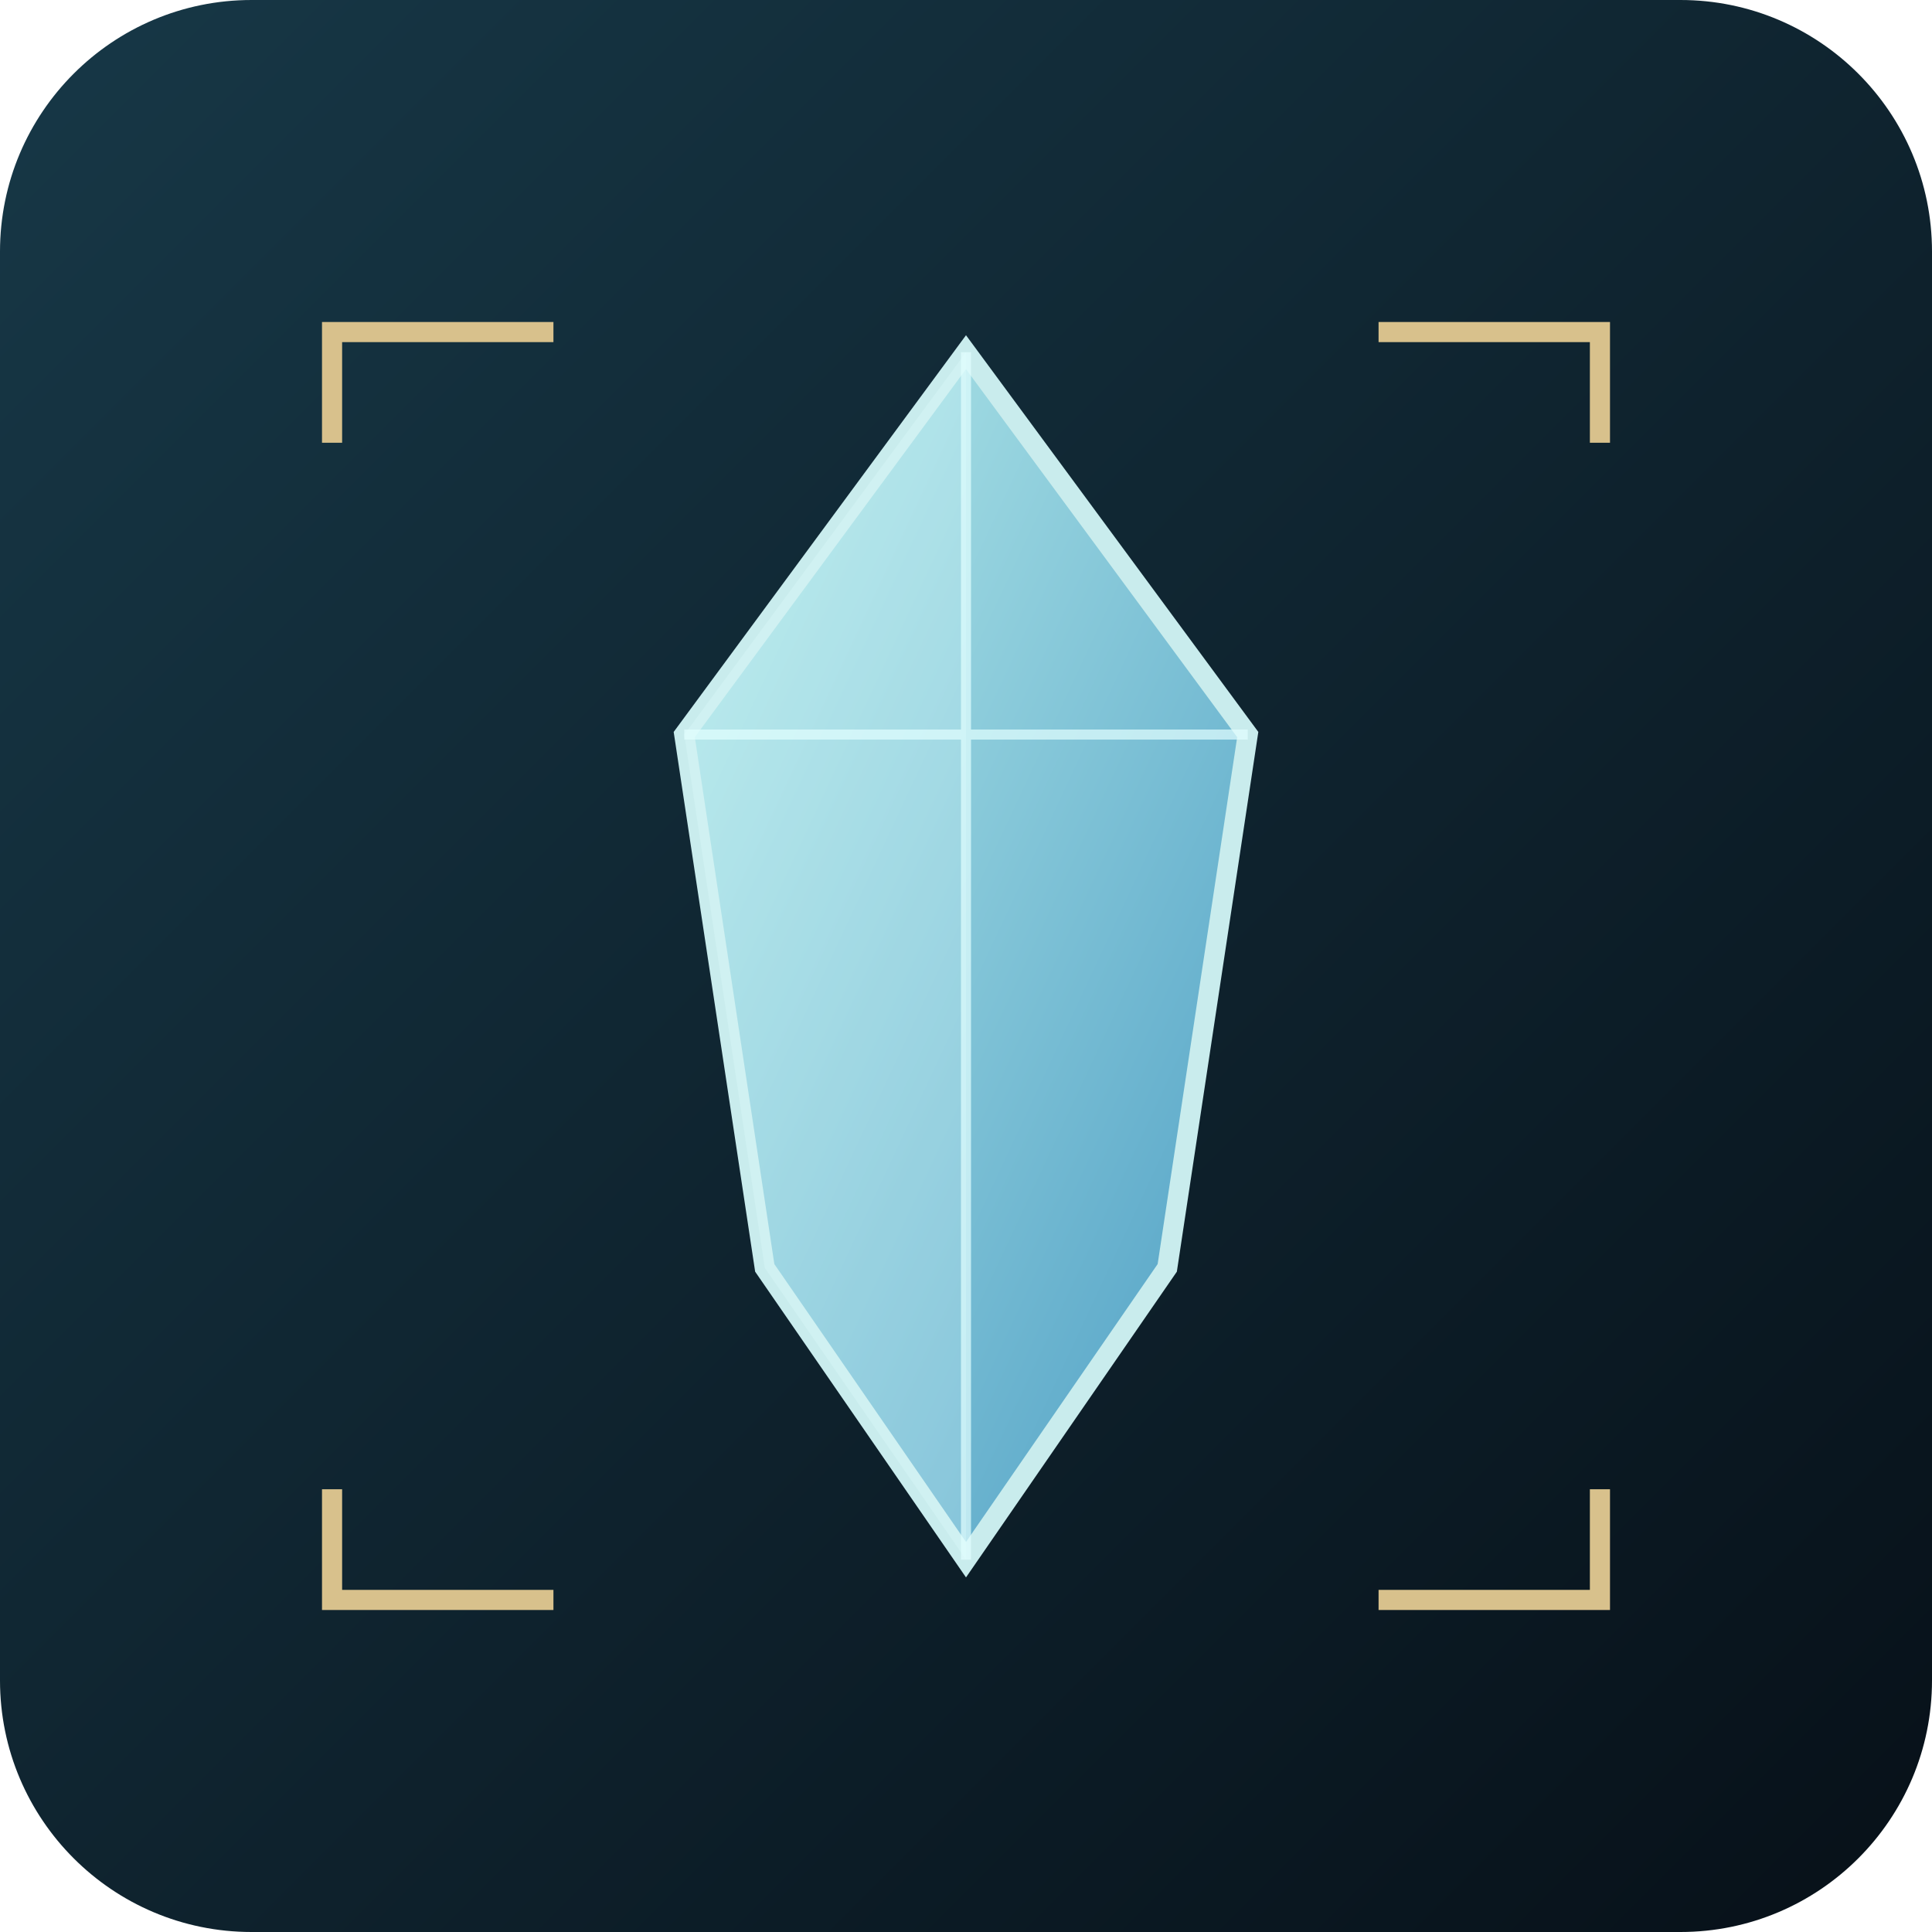
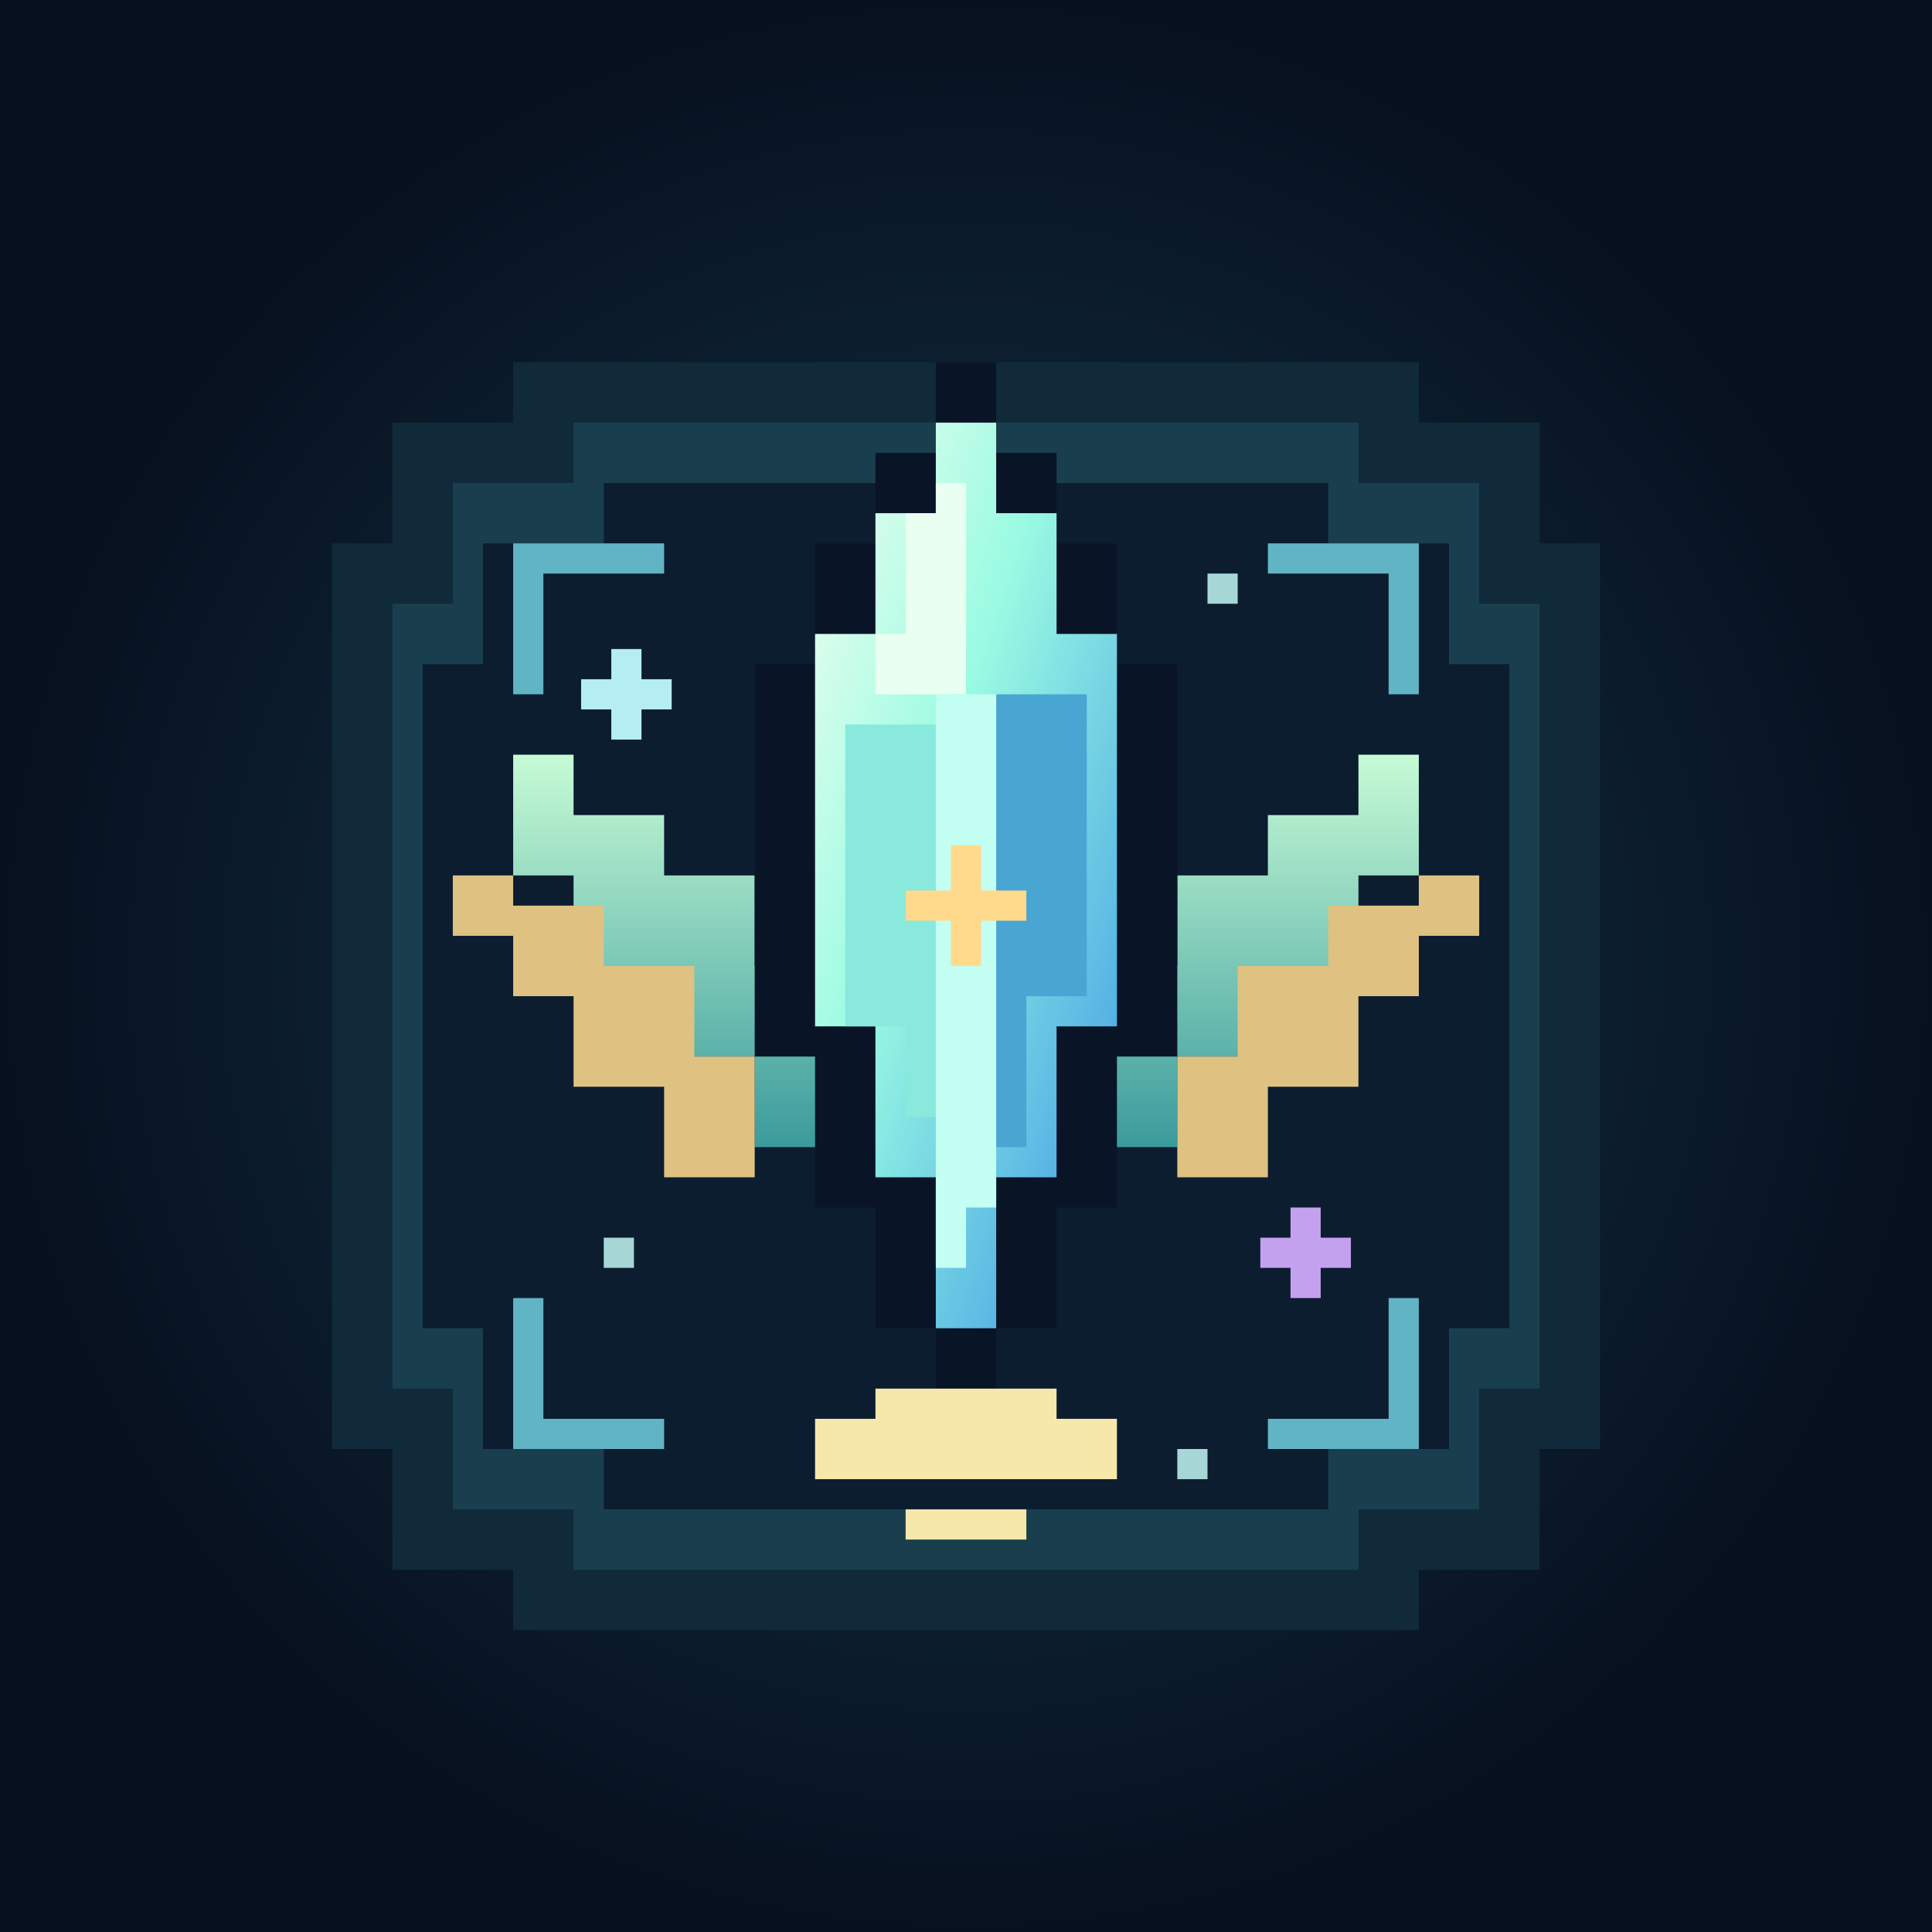
- <svg xmlns="http://www.w3.org/2000/svg" viewBox="0 0 192 192">
+ <svg xmlns="http://www.w3.org/2000/svg" viewBox="0 0 512 512" role="img" aria-label="Echos Below: the winged lantern crystal">
  <defs>
-     <linearGradient id="stone" x2="1" y2="1">
-       <stop stop-color="#173847" />
-       <stop offset="1" stop-color="#071018" />
+     <radialGradient id="night">
+       <stop stop-color="#16384a" />
+       <stop offset="1" stop-color="#07101f" />
+     </radialGradient>
+     <linearGradient id="crystal" x1="0" y1="0" x2="1" y2="1">
+       <stop stop-color="#f4fff0" />
+       <stop offset=".4" stop-color="#9afbe2" />
+       <stop offset="1" stop-color="#3994e5" />
    </linearGradient>
-     <linearGradient id="gem" x2="1" y2="1">
-       <stop stop-color="#b9edeb" />
-       <stop offset="1" stop-color="#4c9dc4" />
+     <linearGradient id="wing" x1="0" y1="0" x2="0" y2="1">
+       <stop stop-color="#c6fbd5" />
+       <stop offset="1" stop-color="#3b9b9c" />
    </linearGradient>
  </defs>
-   <rect width="192" height="192" rx="25" fill="url(#stone)" />
-   <path d="M33 44V33h22M137 33h22v11M33 148v11h22M137 159h22v-11" stroke="#d8c18c" stroke-width="2" fill="none" />
-   <path d="m96 35 28 38-8 53-20 29-20-29-8-53Z" fill="url(#gem)" stroke="#c9eced" stroke-width="2" />
-   <path d="M96 35v120L76 126l-8-53Z" fill="#e2ffff" opacity=".25" />
-   <path d="M68 73h56M96 35v120" stroke="#e2ffff" stroke-width="1" opacity=".7" />
+   <path fill="url(#night)" d="M0 0h512v512H0z" />
+   <path fill="#102a39" d="M136 96h240v16h32v32h16v240h-16v32h-32v16H136v-16h-32v-32H88V144h16v-32h32z" />
+   <path fill="#193f4e" d="M152 112h208v16h32v32h16v208h-16v32h-32v16H152v-16h-32v-32h-16V160h16v-32h32z" />
+   <path fill="#0c1d30" d="M160 128h192v16h32v32h16v176h-16v32h-32v16H160v-16h-32v-32h-16V176h16v-32h32z" />
+   <path fill="#61b4c4" d="M136 144h40v8h-32v32h-8zm200 0h40v40h-8v-32h-32zM136 344h8v32h32v8h-40zm232 0h8v40h-40v-8h32z" />
+   <path fill="url(#wing)" d="M224 304h-24v-24h-24v-24h-24v-24h-16v-32h16v16h24v16h24v24h24zm64 0h24v-24h24v-24h24v-24h16v-32h-16v16h-24v16h-24v24h-24z" />
+   <path fill="#dfc282" d="M200 312h-24v-24h-24v-24h-16v-16h-16v-16h16v8h24v16h24v24h16zm112 0h24v-24h24v-24h16v-16h16v-16h-16v8h-24v16h-24v24h-16z" />
+   <path fill="#0a1427" d="M248 96h16v24h16v24h16v32h16v104h-16v40h-16v32h-16v24h-16v-24h-16v-32h-16v-40h-16V176h16v-32h16v-24h16z" />
+   <path fill="url(#crystal)" d="M248 112h16v24h16v32h16v104h-16v40h-16v40h-16v-40h-16v-40h-16V168h16v-32h16z" />
+   <path fill="#e9fff1" d="M248 128h8v56h-24v-16h8v-32h8z" />
+   <path fill="#88e9dc" d="M224 192h24v104h-8v-24h-16z" />
+   <path fill="#49a5d2" d="M264 184h24v80h-16v40h-8z" />
+   <path fill="#c3fff2" d="M248 184h16v136h-8v16h-8z" />
+   <path fill="#f6e7ab" d="M232 368h48v8h16v16h-80v-16h16zm8 32h32v8h-32z" />
+   <path fill="#ffd98c" d="M252 224h8v12h12v8h-12v12h-8v-12h-12v-8h12z" />
+   <path fill="#b4edf2" d="M162 172h8v8h8v8h-8v8h-8v-8h-8v-8h8z" />
+   <path fill="#c4a1ef" d="M342 320h8v8h8v8h-8v8h-8v-8h-8v-8h8z" />
+   <path fill="#a6d7d6" d="M320 152h8v8h-8zm-160 176h8v8h-8zm152 56h8v8h-8z" />
</svg>
